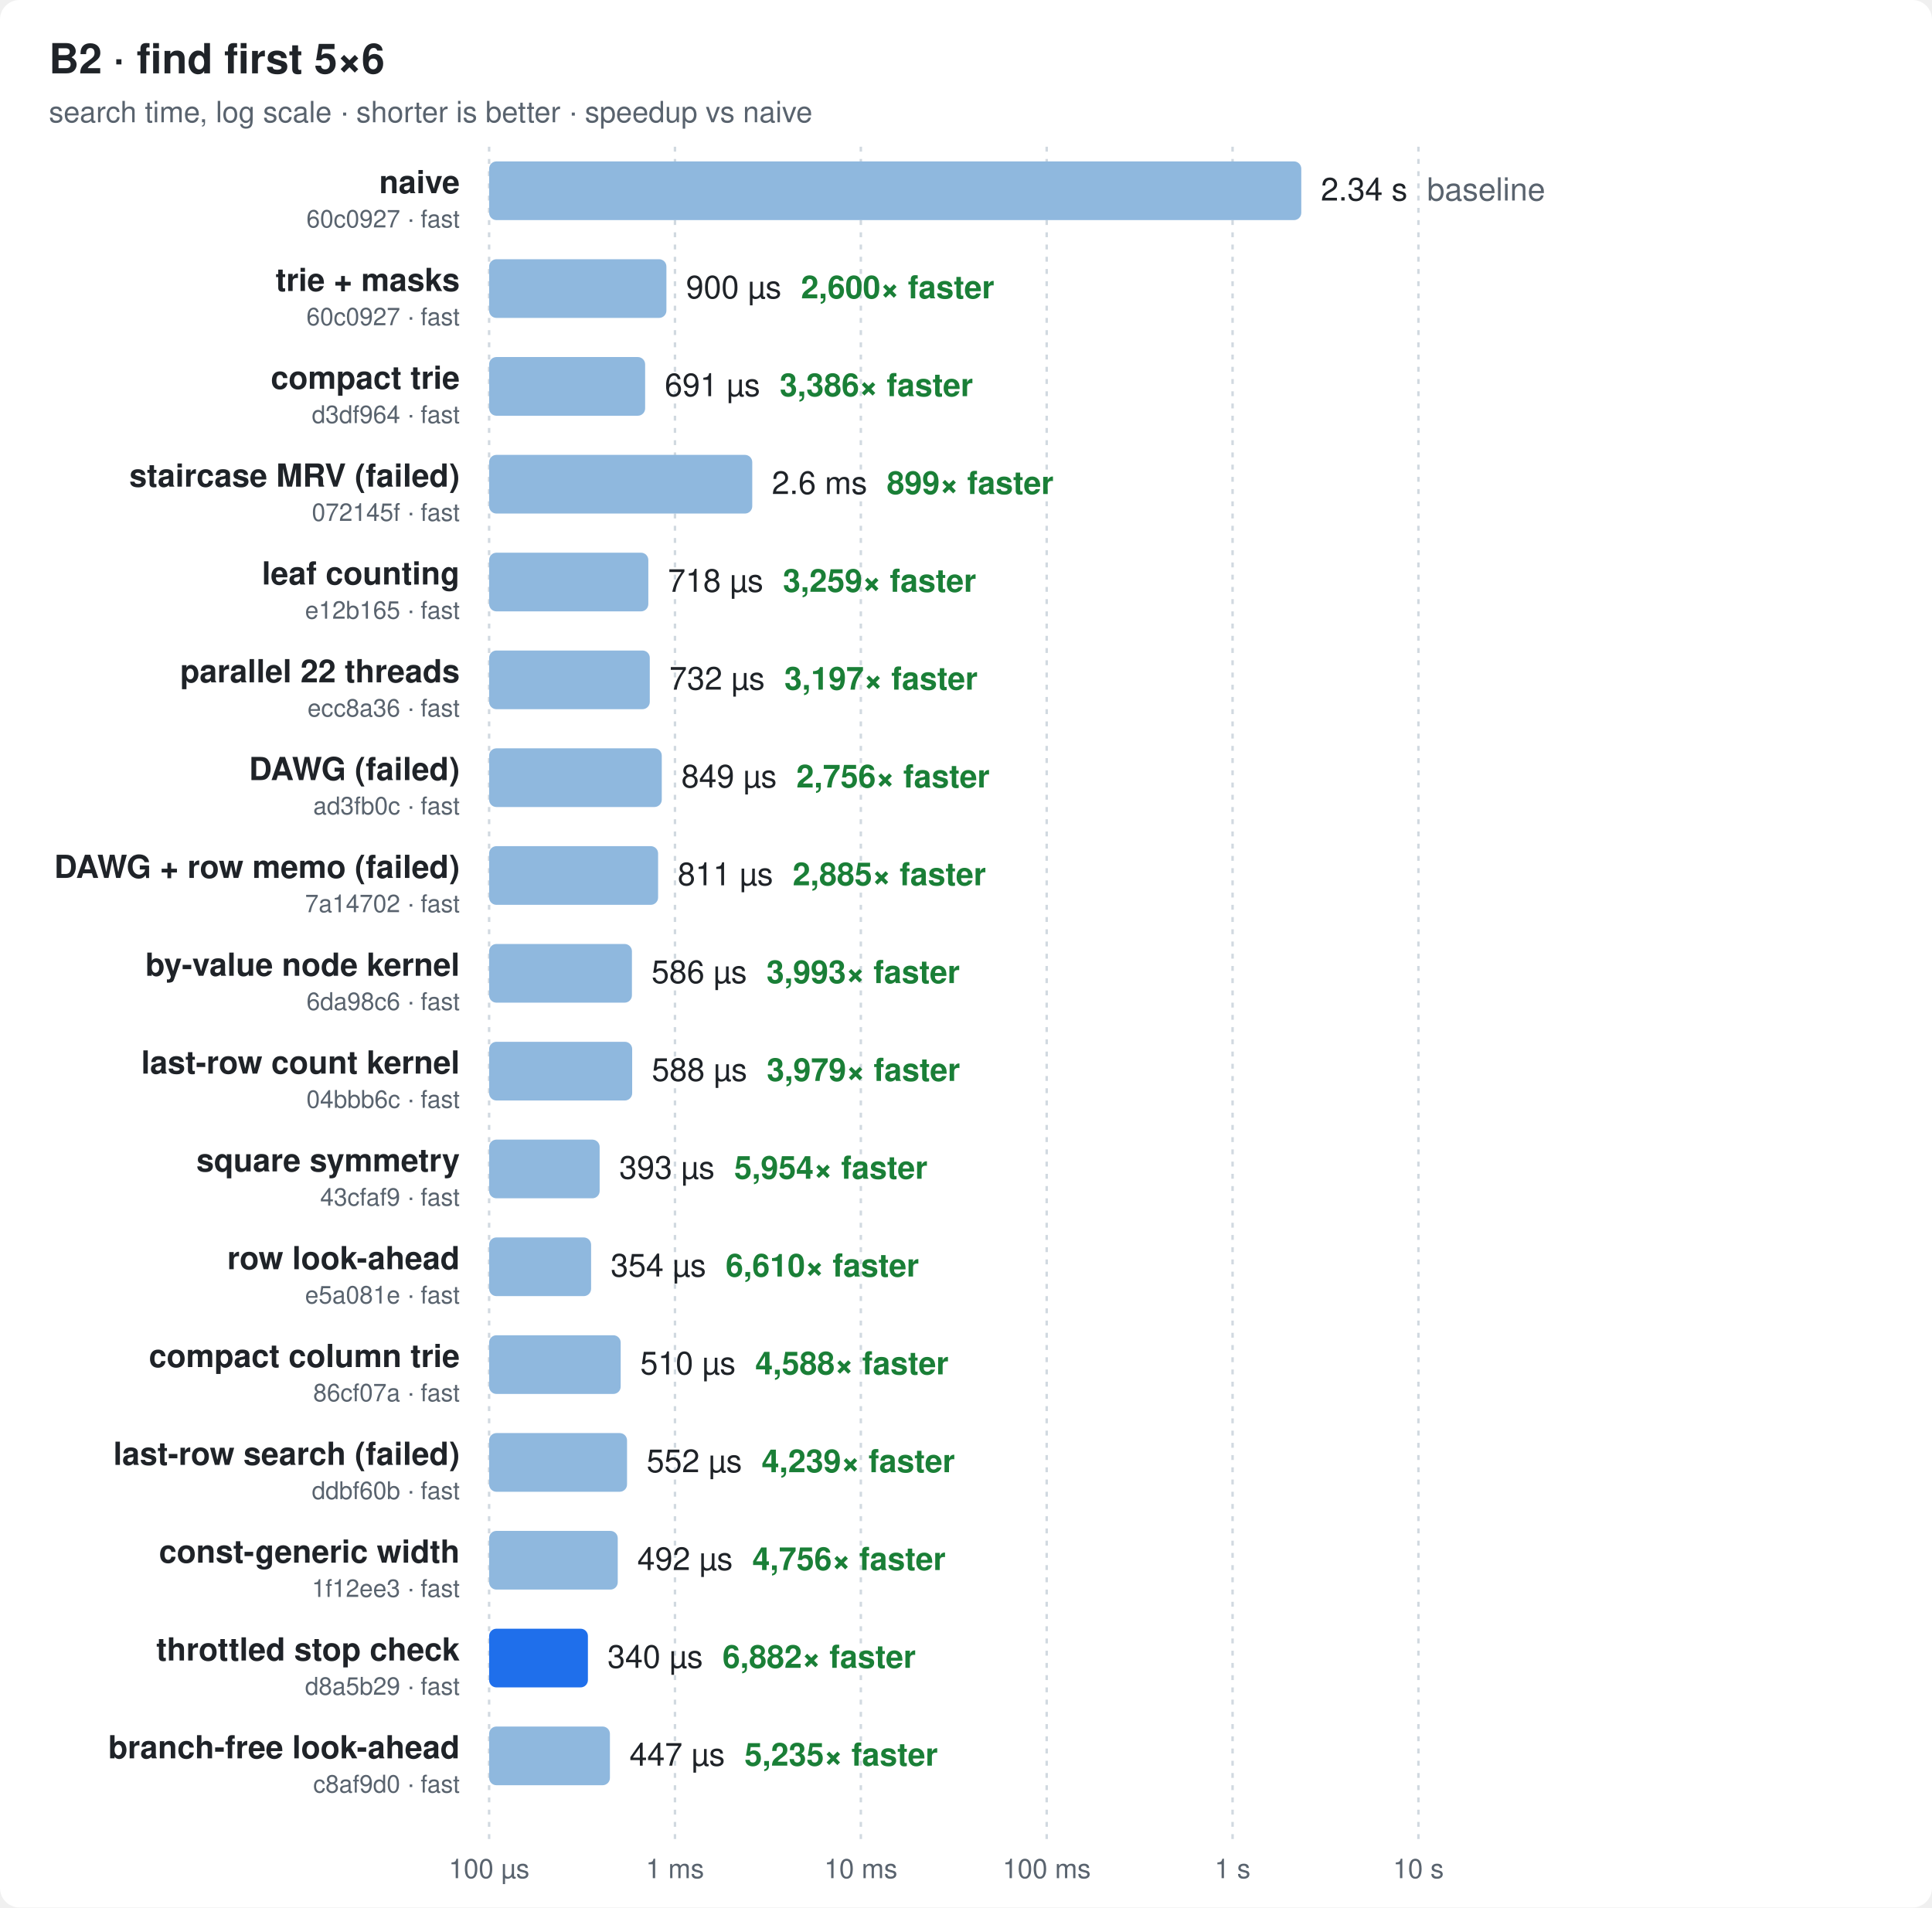
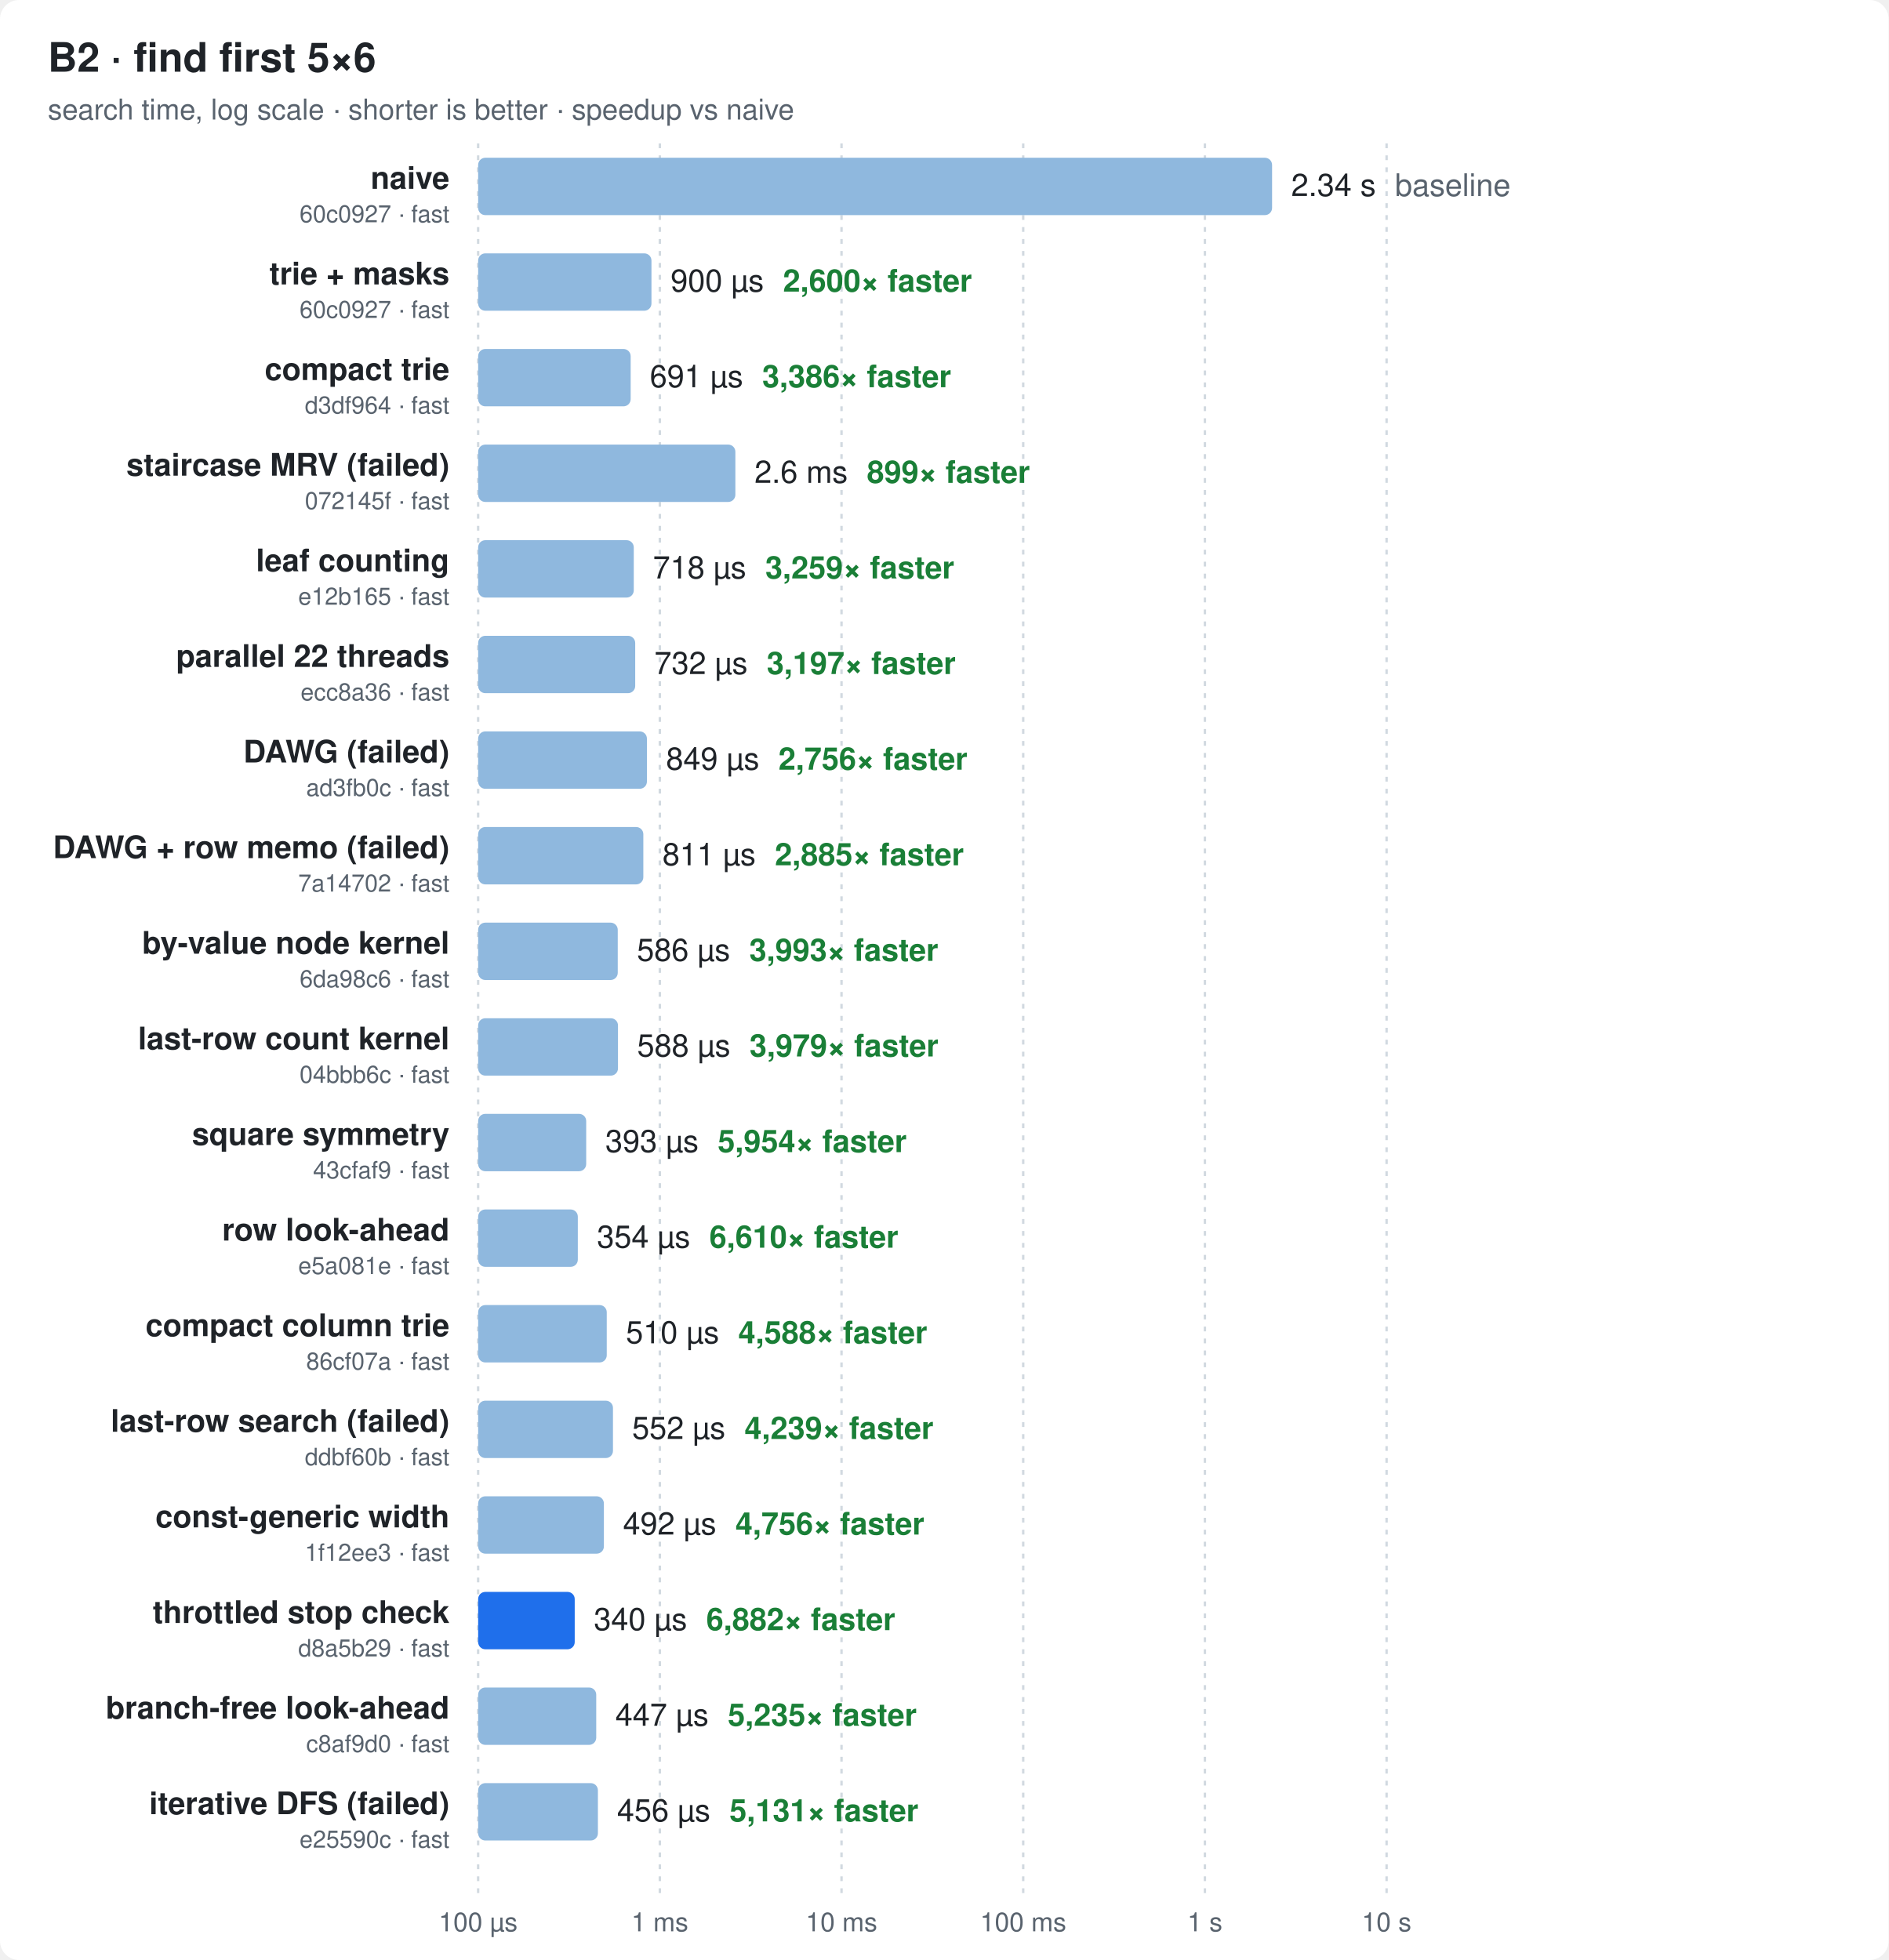
- <svg xmlns="http://www.w3.org/2000/svg" width="790" height="780" viewBox="0 0 790 780" font-family="ui-sans-serif,-apple-system,Segoe UI,Helvetica,Arial,sans-serif">
+ <svg xmlns="http://www.w3.org/2000/svg" width="790" height="820" viewBox="0 0 790 820" font-family="ui-sans-serif,-apple-system,Segoe UI,Helvetica,Arial,sans-serif">
  <style>
  .bg{fill:#ffffff} .t{fill:#1f2328} .m{fill:#59636e} .g{stroke:#d1d9e0}
  .bar{fill:#8fb8de} .best{fill:#1f6feb} .x{fill:#1a7f37;font-weight:600}
  @media (prefers-color-scheme: dark){
    .bg{fill:#0d1117} .t{fill:#e6edf3} .m{fill:#9198a1} .g{stroke:#30363d}
    .bar{fill:#2f5f8f} .best{fill:#4493f8} .x{fill:#3fb950}
  }
</style>
-   <rect class="bg" width="790" height="780" rx="8" />
+   <rect class="bg" width="790" height="820" rx="8" />
  <text class="t" x="20" y="30" font-size="17" font-weight="700">B2 · find first 5×6</text>
  <text class="m" x="20" y="50" font-size="12">search time, log scale · shorter is better · speedup vs naive</text>
-   <line class="g" x1="200.0" x2="200.0" y1="60" y2="752" stroke-dasharray="2 3" />
-   <text class="m" x="200.0" y="768" font-size="11" text-anchor="middle">100 µs</text>
-   <line class="g" x1="276.0" x2="276.0" y1="60" y2="752" stroke-dasharray="2 3" />
-   <text class="m" x="276.0" y="768" font-size="11" text-anchor="middle">1 ms</text>
-   <line class="g" x1="352.0" x2="352.0" y1="60" y2="752" stroke-dasharray="2 3" />
-   <text class="m" x="352.0" y="768" font-size="11" text-anchor="middle">10 ms</text>
-   <line class="g" x1="428.0" x2="428.0" y1="60" y2="752" stroke-dasharray="2 3" />
-   <text class="m" x="428.0" y="768" font-size="11" text-anchor="middle">100 ms</text>
-   <line class="g" x1="504.0" x2="504.0" y1="60" y2="752" stroke-dasharray="2 3" />
-   <text class="m" x="504.0" y="768" font-size="11" text-anchor="middle">1 s</text>
-   <line class="g" x1="580.0" x2="580.0" y1="60" y2="752" stroke-dasharray="2 3" />
-   <text class="m" x="580.0" y="768" font-size="11" text-anchor="middle">10 s</text>
+   <line class="g" x1="200.0" x2="200.0" y1="60" y2="792" stroke-dasharray="2 3" />
+   <text class="m" x="200.0" y="808" font-size="11" text-anchor="middle">100 µs</text>
+   <line class="g" x1="276.0" x2="276.0" y1="60" y2="792" stroke-dasharray="2 3" />
+   <text class="m" x="276.0" y="808" font-size="11" text-anchor="middle">1 ms</text>
+   <line class="g" x1="352.0" x2="352.0" y1="60" y2="792" stroke-dasharray="2 3" />
+   <text class="m" x="352.0" y="808" font-size="11" text-anchor="middle">10 ms</text>
+   <line class="g" x1="428.0" x2="428.0" y1="60" y2="792" stroke-dasharray="2 3" />
+   <text class="m" x="428.0" y="808" font-size="11" text-anchor="middle">100 ms</text>
+   <line class="g" x1="504.0" x2="504.0" y1="60" y2="792" stroke-dasharray="2 3" />
+   <text class="m" x="504.0" y="808" font-size="11" text-anchor="middle">1 s</text>
+   <line class="g" x1="580.0" x2="580.0" y1="60" y2="792" stroke-dasharray="2 3" />
+   <text class="m" x="580.0" y="808" font-size="11" text-anchor="middle">10 s</text>
  <text class="t" x="188" y="79.0" font-size="13" font-weight="600" text-anchor="end">naive</text>
  <text class="m" x="188" y="93.0" font-size="10" text-anchor="end">60c0927 · fast</text>
  <rect class="bar" x="200" y="66" width="332.1" height="24" rx="3" />
  <text class="t" x="540.1" y="82.0" font-size="13">2.34 s<tspan class="m" dx="8">baseline</tspan>
  </text>
  <text class="t" x="188" y="119.0" font-size="13" font-weight="600" text-anchor="end">trie + masks</text>
  <text class="m" x="188" y="133.0" font-size="10" text-anchor="end">60c0927 · fast</text>
  <rect class="bar" x="200" y="106" width="72.5" height="24" rx="3" />
  <text class="t" x="280.5" y="122.0" font-size="13">900 µs<tspan class="x" dx="8">2,600× faster</tspan>
  </text>
  <text class="t" x="188" y="159.0" font-size="13" font-weight="600" text-anchor="end">compact trie</text>
  <text class="m" x="188" y="173.0" font-size="10" text-anchor="end">d3df964 · fast</text>
  <rect class="bar" x="200" y="146" width="63.8" height="24" rx="3" />
  <text class="t" x="271.8" y="162.0" font-size="13">691 µs<tspan class="x" dx="8">3,386× faster</tspan>
  </text>
  <text class="t" x="188" y="199.0" font-size="13" font-weight="600" text-anchor="end">staircase MRV (failed)</text>
  <text class="m" x="188" y="213.0" font-size="10" text-anchor="end">072145f · fast</text>
  <rect class="bar" x="200" y="186" width="107.6" height="24" rx="3" />
  <text class="t" x="315.6" y="202.0" font-size="13">2.6 ms<tspan class="x" dx="8">899× faster</tspan>
  </text>
  <text class="t" x="188" y="239.0" font-size="13" font-weight="600" text-anchor="end">leaf counting</text>
  <text class="m" x="188" y="253.0" font-size="10" text-anchor="end">e12b165 · fast</text>
  <rect class="bar" x="200" y="226" width="65.1" height="24" rx="3" />
  <text class="t" x="273.1" y="242.0" font-size="13">718 µs<tspan class="x" dx="8">3,259× faster</tspan>
  </text>
  <text class="t" x="188" y="279.0" font-size="13" font-weight="600" text-anchor="end">parallel 22 threads</text>
  <text class="m" x="188" y="293.0" font-size="10" text-anchor="end">ecc8a36 · fast</text>
  <rect class="bar" x="200" y="266" width="65.7" height="24" rx="3" />
  <text class="t" x="273.7" y="282.0" font-size="13">732 µs<tspan class="x" dx="8">3,197× faster</tspan>
  </text>
  <text class="t" x="188" y="319.0" font-size="13" font-weight="600" text-anchor="end">DAWG (failed)</text>
  <text class="m" x="188" y="333.0" font-size="10" text-anchor="end">ad3fb0c · fast</text>
  <rect class="bar" x="200" y="306" width="70.6" height="24" rx="3" />
  <text class="t" x="278.6" y="322.0" font-size="13">849 µs<tspan class="x" dx="8">2,756× faster</tspan>
  </text>
  <text class="t" x="188" y="359.0" font-size="13" font-weight="600" text-anchor="end">DAWG + row memo (failed)</text>
  <text class="m" x="188" y="373.0" font-size="10" text-anchor="end">7a14702 · fast</text>
  <rect class="bar" x="200" y="346" width="69.1" height="24" rx="3" />
  <text class="t" x="277.1" y="362.0" font-size="13">811 µs<tspan class="x" dx="8">2,885× faster</tspan>
  </text>
  <text class="t" x="188" y="399.0" font-size="13" font-weight="600" text-anchor="end">by-value node kernel</text>
  <text class="m" x="188" y="413.0" font-size="10" text-anchor="end">6da98c6 · fast</text>
  <rect class="bar" x="200" y="386" width="58.4" height="24" rx="3" />
  <text class="t" x="266.4" y="402.0" font-size="13">586 µs<tspan class="x" dx="8">3,993× faster</tspan>
  </text>
  <text class="t" x="188" y="439.0" font-size="13" font-weight="600" text-anchor="end">last-row count kernel</text>
  <text class="m" x="188" y="453.0" font-size="10" text-anchor="end">04bbb6c · fast</text>
  <rect class="bar" x="200" y="426" width="58.5" height="24" rx="3" />
  <text class="t" x="266.5" y="442.0" font-size="13">588 µs<tspan class="x" dx="8">3,979× faster</tspan>
  </text>
  <text class="t" x="188" y="479.0" font-size="13" font-weight="600" text-anchor="end">square symmetry</text>
  <text class="m" x="188" y="493.0" font-size="10" text-anchor="end">43cfaf9 · fast</text>
  <rect class="bar" x="200" y="466" width="45.2" height="24" rx="3" />
  <text class="t" x="253.2" y="482.0" font-size="13">393 µs<tspan class="x" dx="8">5,954× faster</tspan>
  </text>
  <text class="t" x="188" y="519.0" font-size="13" font-weight="600" text-anchor="end">row look-ahead</text>
  <text class="m" x="188" y="533.0" font-size="10" text-anchor="end">e5a081e · fast</text>
  <rect class="bar" x="200" y="506" width="41.7" height="24" rx="3" />
  <text class="t" x="249.7" y="522.0" font-size="13">354 µs<tspan class="x" dx="8">6,610× faster</tspan>
  </text>
  <text class="t" x="188" y="559.0" font-size="13" font-weight="600" text-anchor="end">compact column trie</text>
  <text class="m" x="188" y="573.0" font-size="10" text-anchor="end">86cf07a · fast</text>
  <rect class="bar" x="200" y="546" width="53.8" height="24" rx="3" />
  <text class="t" x="261.8" y="562.0" font-size="13">510 µs<tspan class="x" dx="8">4,588× faster</tspan>
  </text>
  <text class="t" x="188" y="599.0" font-size="13" font-weight="600" text-anchor="end">last-row search (failed)</text>
  <text class="m" x="188" y="613.0" font-size="10" text-anchor="end">ddbf60b · fast</text>
  <rect class="bar" x="200" y="586" width="56.4" height="24" rx="3" />
  <text class="t" x="264.4" y="602.0" font-size="13">552 µs<tspan class="x" dx="8">4,239× faster</tspan>
  </text>
  <text class="t" x="188" y="639.0" font-size="13" font-weight="600" text-anchor="end">const-generic width</text>
  <text class="m" x="188" y="653.0" font-size="10" text-anchor="end">1f12ee3 · fast</text>
  <rect class="bar" x="200" y="626" width="52.6" height="24" rx="3" />
  <text class="t" x="260.6" y="642.0" font-size="13">492 µs<tspan class="x" dx="8">4,756× faster</tspan>
  </text>
  <text class="t" x="188" y="679.0" font-size="13" font-weight="600" text-anchor="end">throttled stop check</text>
  <text class="m" x="188" y="693.0" font-size="10" text-anchor="end">d8a5b29 · fast</text>
  <rect class="best" x="200" y="666" width="40.4" height="24" rx="3" />
  <text class="t" x="248.4" y="682.0" font-size="13">340 µs<tspan class="x" dx="8">6,882× faster</tspan>
  </text>
  <text class="t" x="188" y="719.0" font-size="13" font-weight="600" text-anchor="end">branch-free look-ahead</text>
  <text class="m" x="188" y="733.0" font-size="10" text-anchor="end">c8af9d0 · fast</text>
  <rect class="bar" x="200" y="706" width="49.4" height="24" rx="3" />
  <text class="t" x="257.4" y="722.0" font-size="13">447 µs<tspan class="x" dx="8">5,235× faster</tspan>
  </text>
+   <text class="t" x="188" y="759.0" font-size="13" font-weight="600" text-anchor="end">iterative DFS (failed)</text>
+   <text class="m" x="188" y="773.0" font-size="10" text-anchor="end">e25590c · fast</text>
+   <rect class="bar" x="200" y="746" width="50.1" height="24" rx="3" />
+   <text class="t" x="258.1" y="762.0" font-size="13">456 µs<tspan class="x" dx="8">5,131× faster</tspan>
+   </text>
</svg>
